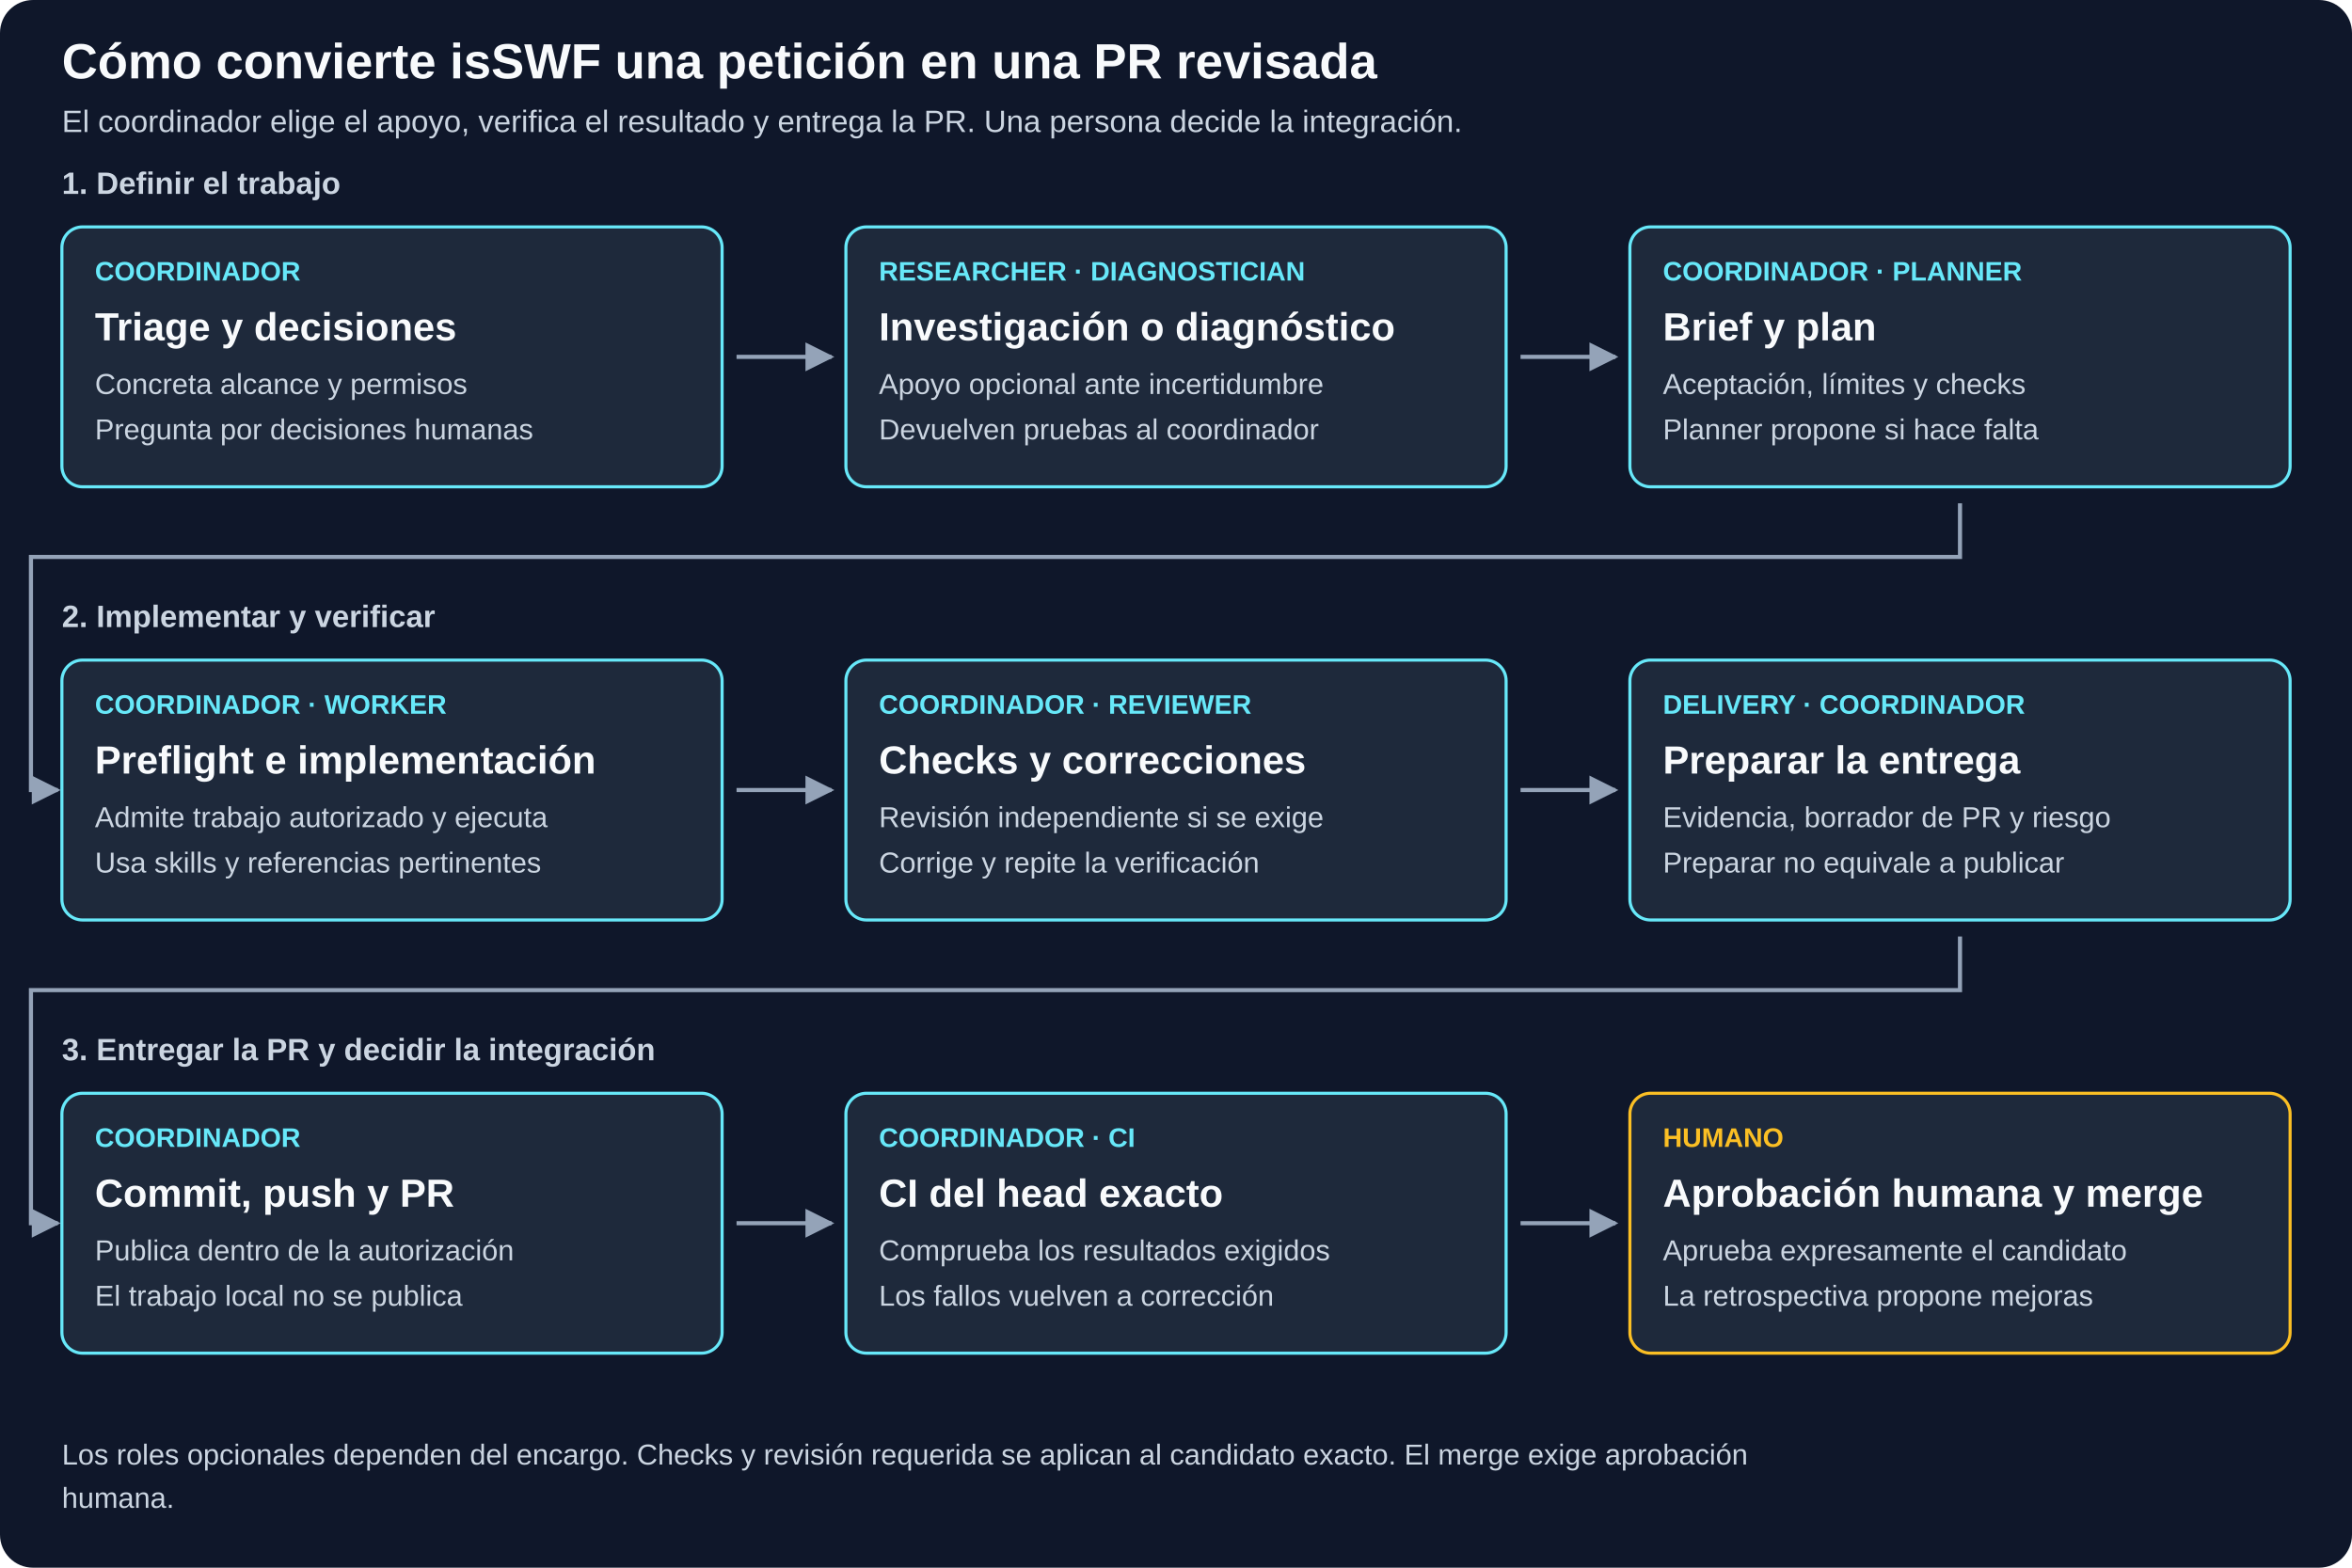
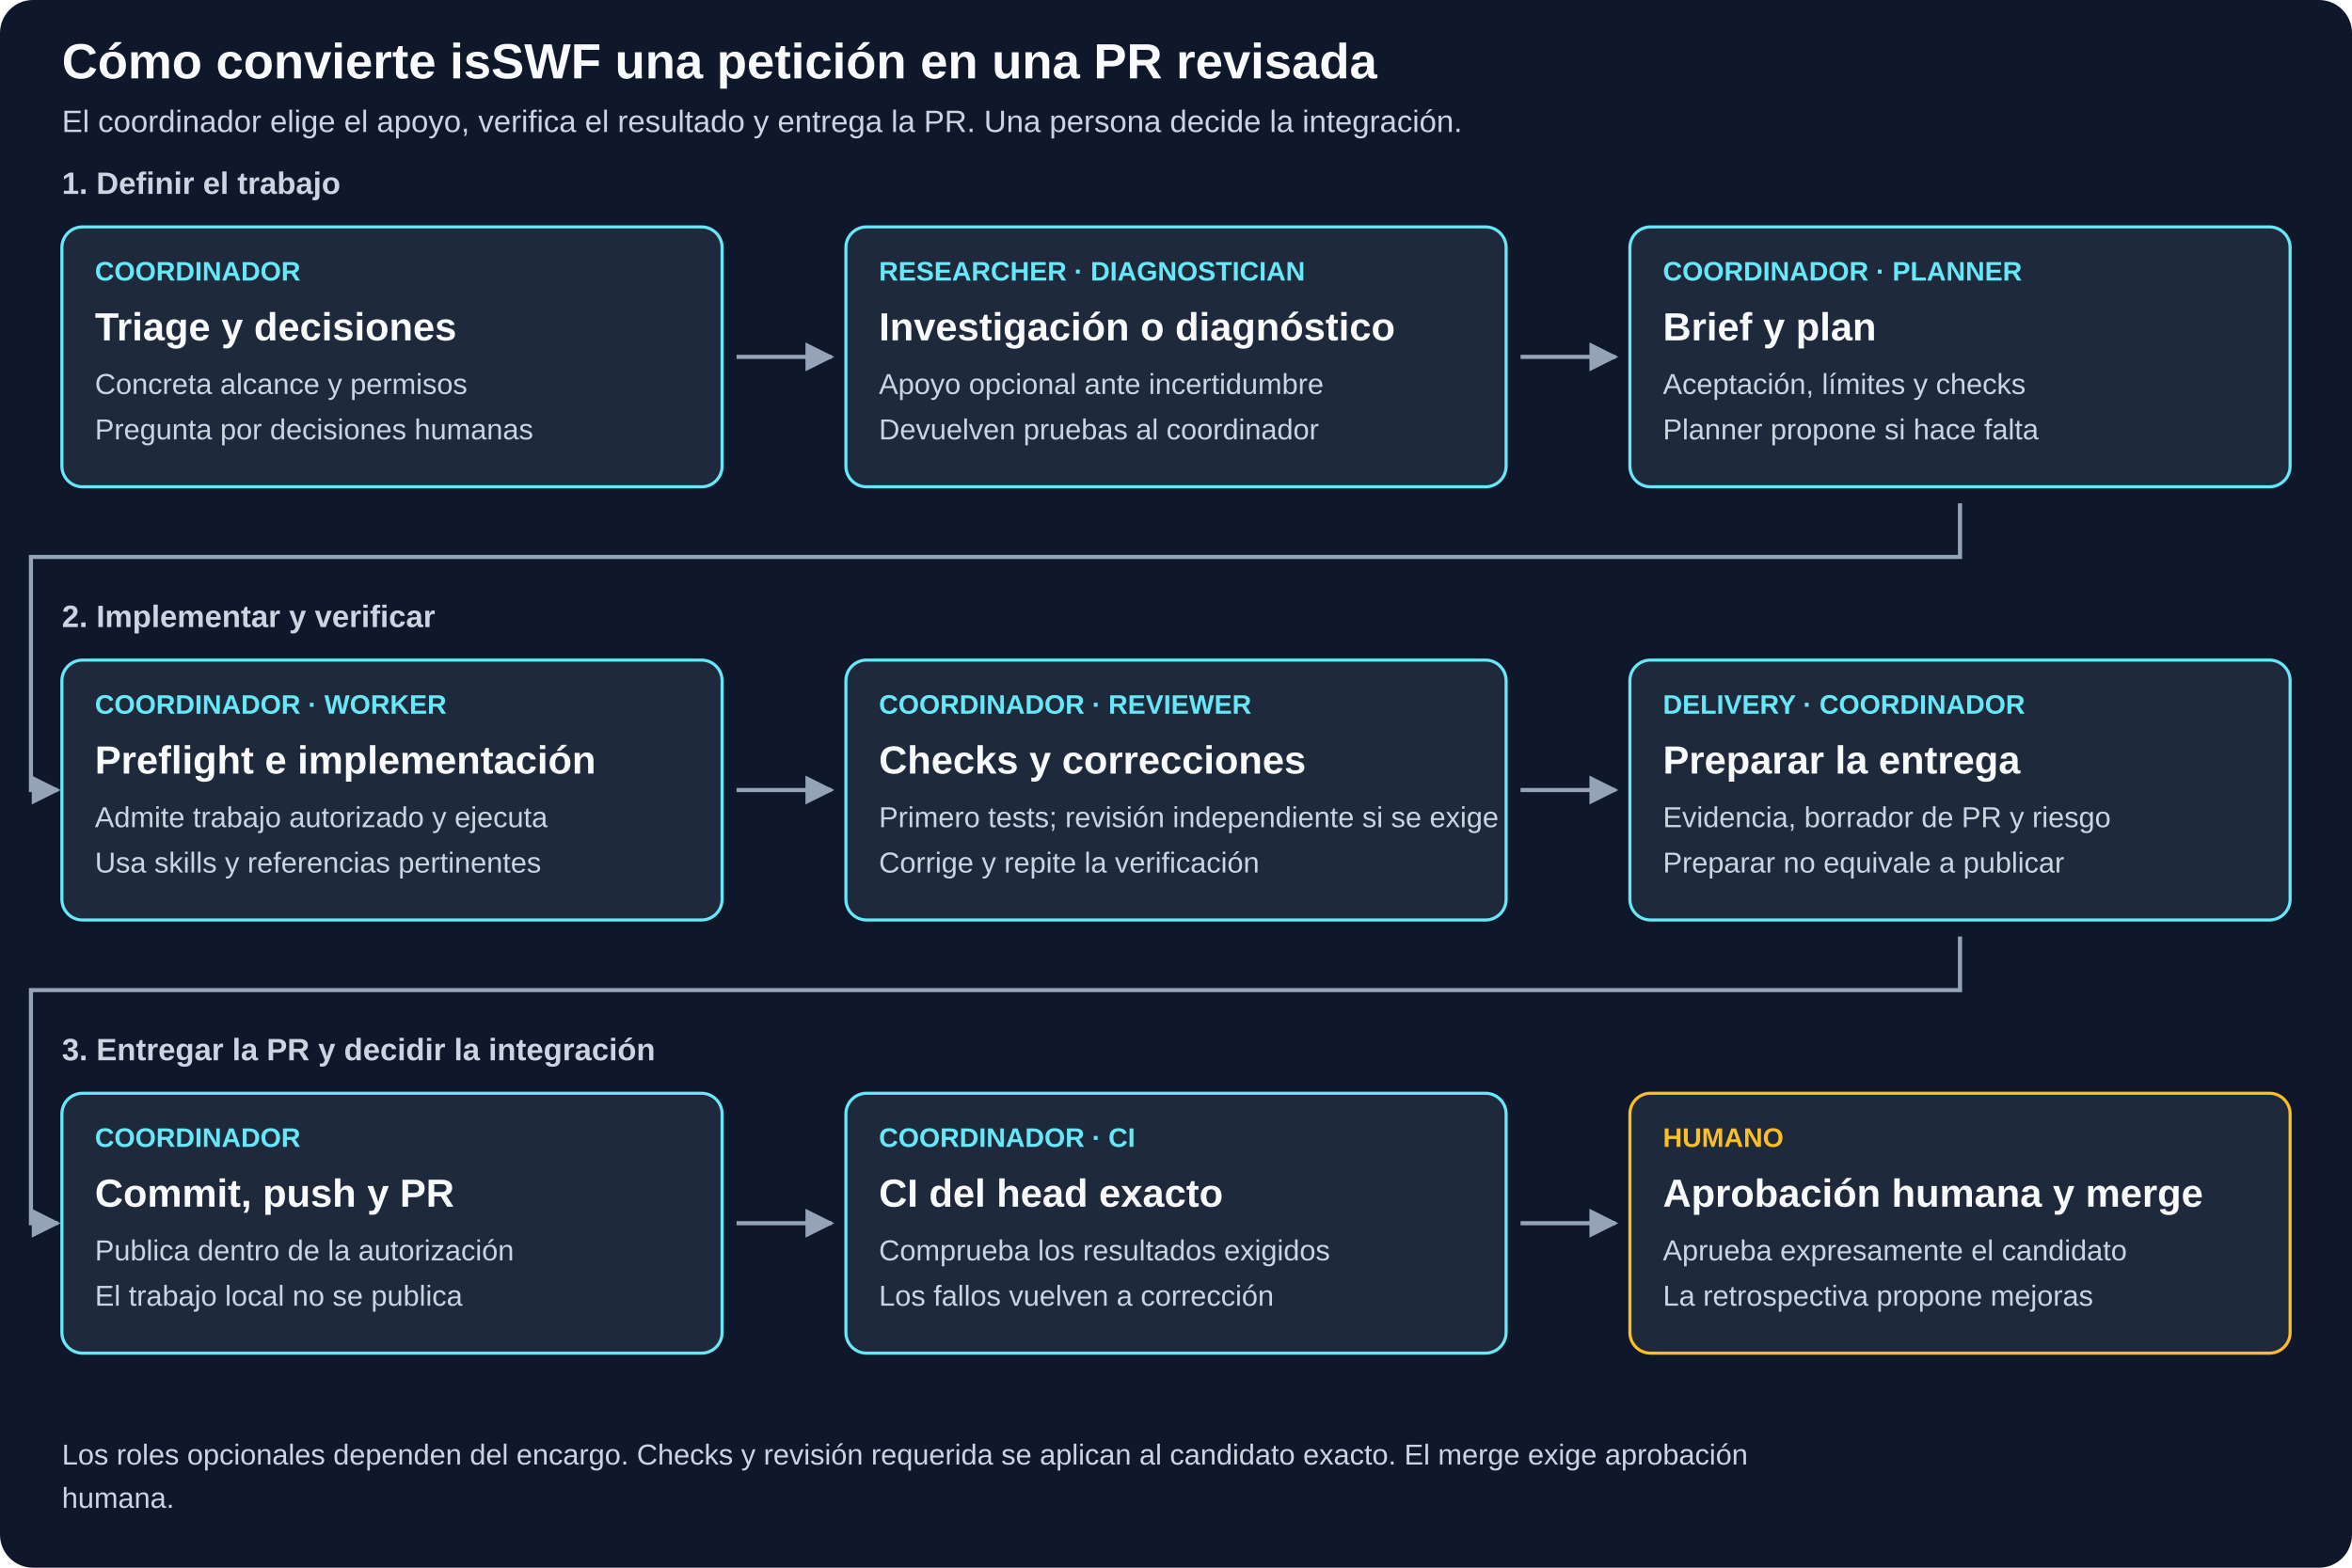
<svg xmlns="http://www.w3.org/2000/svg" width="1140" height="760" viewBox="0 0 1140 760" role="img" aria-labelledby="title description" xml:lang="es">
  <defs>
    <marker id="arrow" viewBox="0 0 10 10" refX="9" refY="5" markerWidth="7" markerHeight="7" orient="auto-start-reverse">
      <path d="M0 0L10 5L0 10Z" fill="#94a3b8" />
    </marker>
  </defs>
  <rect width="1140" height="760" rx="16" fill="#0f172a" />
  <g font-family="Arial, Helvetica, sans-serif">
    <text x="30" y="38" fill="#f8fafc" font-size="24" font-weight="700">Cómo convierte isSWF una petición en una PR revisada</text>
    <text x="30" y="64" fill="#cbd5e1" font-size="15">El coordinador elige el apoyo, verifica el resultado y entrega la PR. Una persona decide la integración.</text>
    <text x="30" y="94" fill="#cbd5e1" font-size="15" font-weight="700">1. Definir el trabajo</text>
    <rect x="30" y="110" width="320" height="126" rx="10" fill="#1e293b" stroke="#67e8f9" stroke-width="1.5" />
    <text x="46" y="136" fill="#67e8f9" font-size="13" font-weight="700">COORDINADOR</text>
    <text x="46" y="165" fill="#f8fafc" font-size="19" font-weight="700">Triage y decisiones</text>
    <text x="46" y="191" fill="#cbd5e1" font-size="14">Concreta alcance y permisos</text>
    <text x="46" y="213" fill="#cbd5e1" font-size="14">Pregunta por decisiones humanas</text>
    <path d="M357 173H403" fill="none" stroke="#94a3b8" stroke-width="2" marker-end="url(#arrow)" />
    <rect x="410" y="110" width="320" height="126" rx="10" fill="#1e293b" stroke="#67e8f9" stroke-width="1.5" />
    <text x="426" y="136" fill="#67e8f9" font-size="13" font-weight="700">RESEARCHER · DIAGNOSTICIAN</text>
    <text x="426" y="165" fill="#f8fafc" font-size="19" font-weight="700">Investigación o diagnóstico</text>
    <text x="426" y="191" fill="#cbd5e1" font-size="14">Apoyo opcional ante incertidumbre</text>
    <text x="426" y="213" fill="#cbd5e1" font-size="14">Devuelven pruebas al coordinador</text>
    <path d="M737 173H783" fill="none" stroke="#94a3b8" stroke-width="2" marker-end="url(#arrow)" />
    <rect x="790" y="110" width="320" height="126" rx="10" fill="#1e293b" stroke="#67e8f9" stroke-width="1.5" />
    <text x="806" y="136" fill="#67e8f9" font-size="13" font-weight="700">COORDINADOR · PLANNER</text>
    <text x="806" y="165" fill="#f8fafc" font-size="19" font-weight="700">Brief y plan</text>
    <text x="806" y="191" fill="#cbd5e1" font-size="14">Aceptación, límites y checks</text>
    <text x="806" y="213" fill="#cbd5e1" font-size="14">Planner propone si hace falta</text>
    <path d="M950 244V270H15V383H28" fill="none" stroke="#94a3b8" stroke-width="2" marker-end="url(#arrow)" />
    <text x="30" y="304" fill="#cbd5e1" font-size="15" font-weight="700">2. Implementar y verificar</text>
    <rect x="30" y="320" width="320" height="126" rx="10" fill="#1e293b" stroke="#67e8f9" stroke-width="1.5" />
    <text x="46" y="346" fill="#67e8f9" font-size="13" font-weight="700">COORDINADOR · WORKER</text>
    <text x="46" y="375" fill="#f8fafc" font-size="19" font-weight="700">Preflight e implementación</text>
    <text x="46" y="401" fill="#cbd5e1" font-size="14">Admite trabajo autorizado y ejecuta</text>
    <text x="46" y="423" fill="#cbd5e1" font-size="14">Usa skills y referencias pertinentes</text>
    <path d="M357 383H403" fill="none" stroke="#94a3b8" stroke-width="2" marker-end="url(#arrow)" />
    <rect x="410" y="320" width="320" height="126" rx="10" fill="#1e293b" stroke="#67e8f9" stroke-width="1.5" />
    <text x="426" y="346" fill="#67e8f9" font-size="13" font-weight="700">COORDINADOR · REVIEWER</text>
    <text x="426" y="375" fill="#f8fafc" font-size="19" font-weight="700">Checks y correcciones</text>
-     <text x="426" y="401" fill="#cbd5e1" font-size="14">Revisión independiente si se exige</text>
+     <text x="426" y="401" fill="#cbd5e1" font-size="14">Primero tests; revisión independiente si se exige</text>
    <text x="426" y="423" fill="#cbd5e1" font-size="14">Corrige y repite la verificación</text>
    <path d="M737 383H783" fill="none" stroke="#94a3b8" stroke-width="2" marker-end="url(#arrow)" />
    <rect x="790" y="320" width="320" height="126" rx="10" fill="#1e293b" stroke="#67e8f9" stroke-width="1.5" />
    <text x="806" y="346" fill="#67e8f9" font-size="13" font-weight="700">DELIVERY · COORDINADOR</text>
    <text x="806" y="375" fill="#f8fafc" font-size="19" font-weight="700">Preparar la entrega</text>
    <text x="806" y="401" fill="#cbd5e1" font-size="14">Evidencia, borrador de PR y riesgo</text>
    <text x="806" y="423" fill="#cbd5e1" font-size="14">Preparar no equivale a publicar</text>
    <path d="M950 454V480H15V593H28" fill="none" stroke="#94a3b8" stroke-width="2" marker-end="url(#arrow)" />
    <text x="30" y="514" fill="#cbd5e1" font-size="15" font-weight="700">3. Entregar la PR y decidir la integración</text>
    <rect x="30" y="530" width="320" height="126" rx="10" fill="#1e293b" stroke="#67e8f9" stroke-width="1.5" />
    <text x="46" y="556" fill="#67e8f9" font-size="13" font-weight="700">COORDINADOR</text>
    <text x="46" y="585" fill="#f8fafc" font-size="19" font-weight="700">Commit, push y PR</text>
    <text x="46" y="611" fill="#cbd5e1" font-size="14">Publica dentro de la autorización</text>
    <text x="46" y="633" fill="#cbd5e1" font-size="14">El trabajo local no se publica</text>
    <path d="M357 593H403" fill="none" stroke="#94a3b8" stroke-width="2" marker-end="url(#arrow)" />
    <rect x="410" y="530" width="320" height="126" rx="10" fill="#1e293b" stroke="#67e8f9" stroke-width="1.5" />
    <text x="426" y="556" fill="#67e8f9" font-size="13" font-weight="700">COORDINADOR · CI</text>
    <text x="426" y="585" fill="#f8fafc" font-size="19" font-weight="700">CI del head exacto</text>
    <text x="426" y="611" fill="#cbd5e1" font-size="14">Comprueba los resultados exigidos</text>
    <text x="426" y="633" fill="#cbd5e1" font-size="14">Los fallos vuelven a corrección</text>
    <path d="M737 593H783" fill="none" stroke="#94a3b8" stroke-width="2" marker-end="url(#arrow)" />
    <rect x="790" y="530" width="320" height="126" rx="10" fill="#1e293b" stroke="#fbbf24" stroke-width="1.5" />
    <text x="806" y="556" fill="#fbbf24" font-size="13" font-weight="700">HUMANO</text>
    <text x="806" y="585" fill="#f8fafc" font-size="19" font-weight="700">Aprobación humana y merge</text>
    <text x="806" y="611" fill="#cbd5e1" font-size="14">Aprueba expresamente el candidato</text>
    <text x="806" y="633" fill="#cbd5e1" font-size="14">La retrospectiva propone mejoras</text>
    <text x="30" y="710" fill="#cbd5e1" font-size="14">Los roles opcionales dependen del encargo. Checks y revisión requerida se aplican al candidato exacto. El merge exige aprobación</text>
    <text x="30" y="731" fill="#cbd5e1" font-size="14">humana.</text>
  </g>
</svg>
